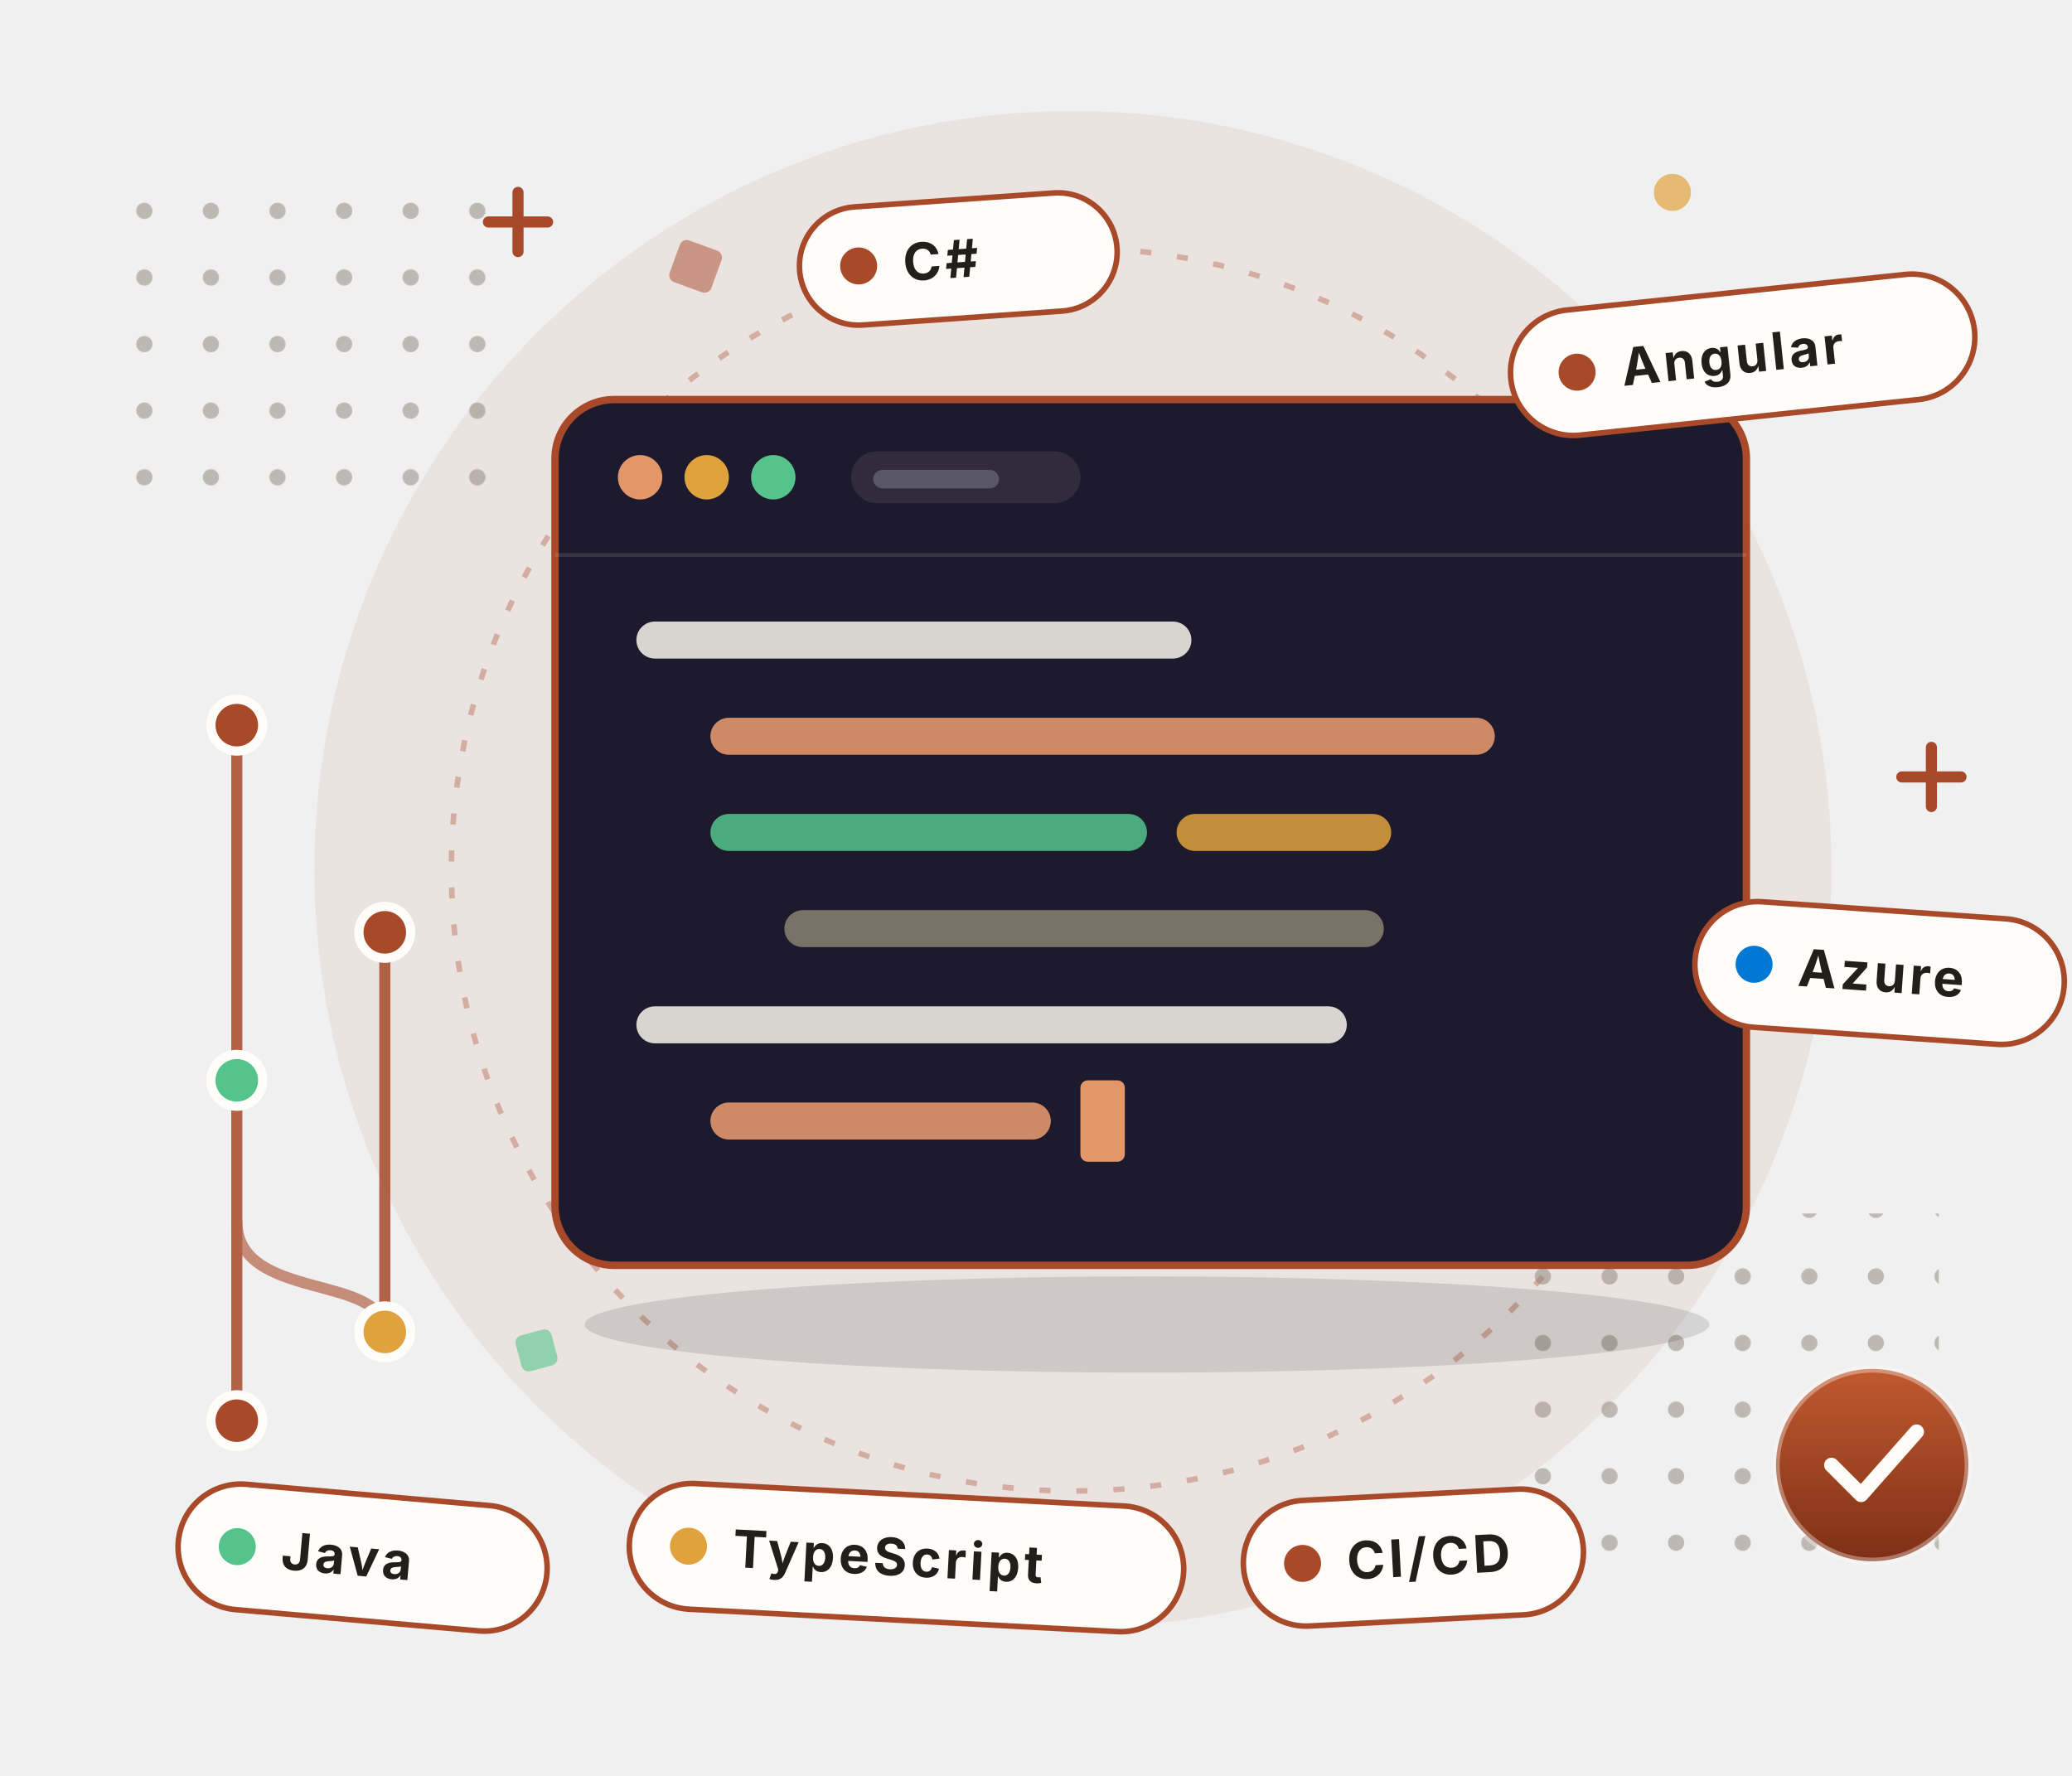
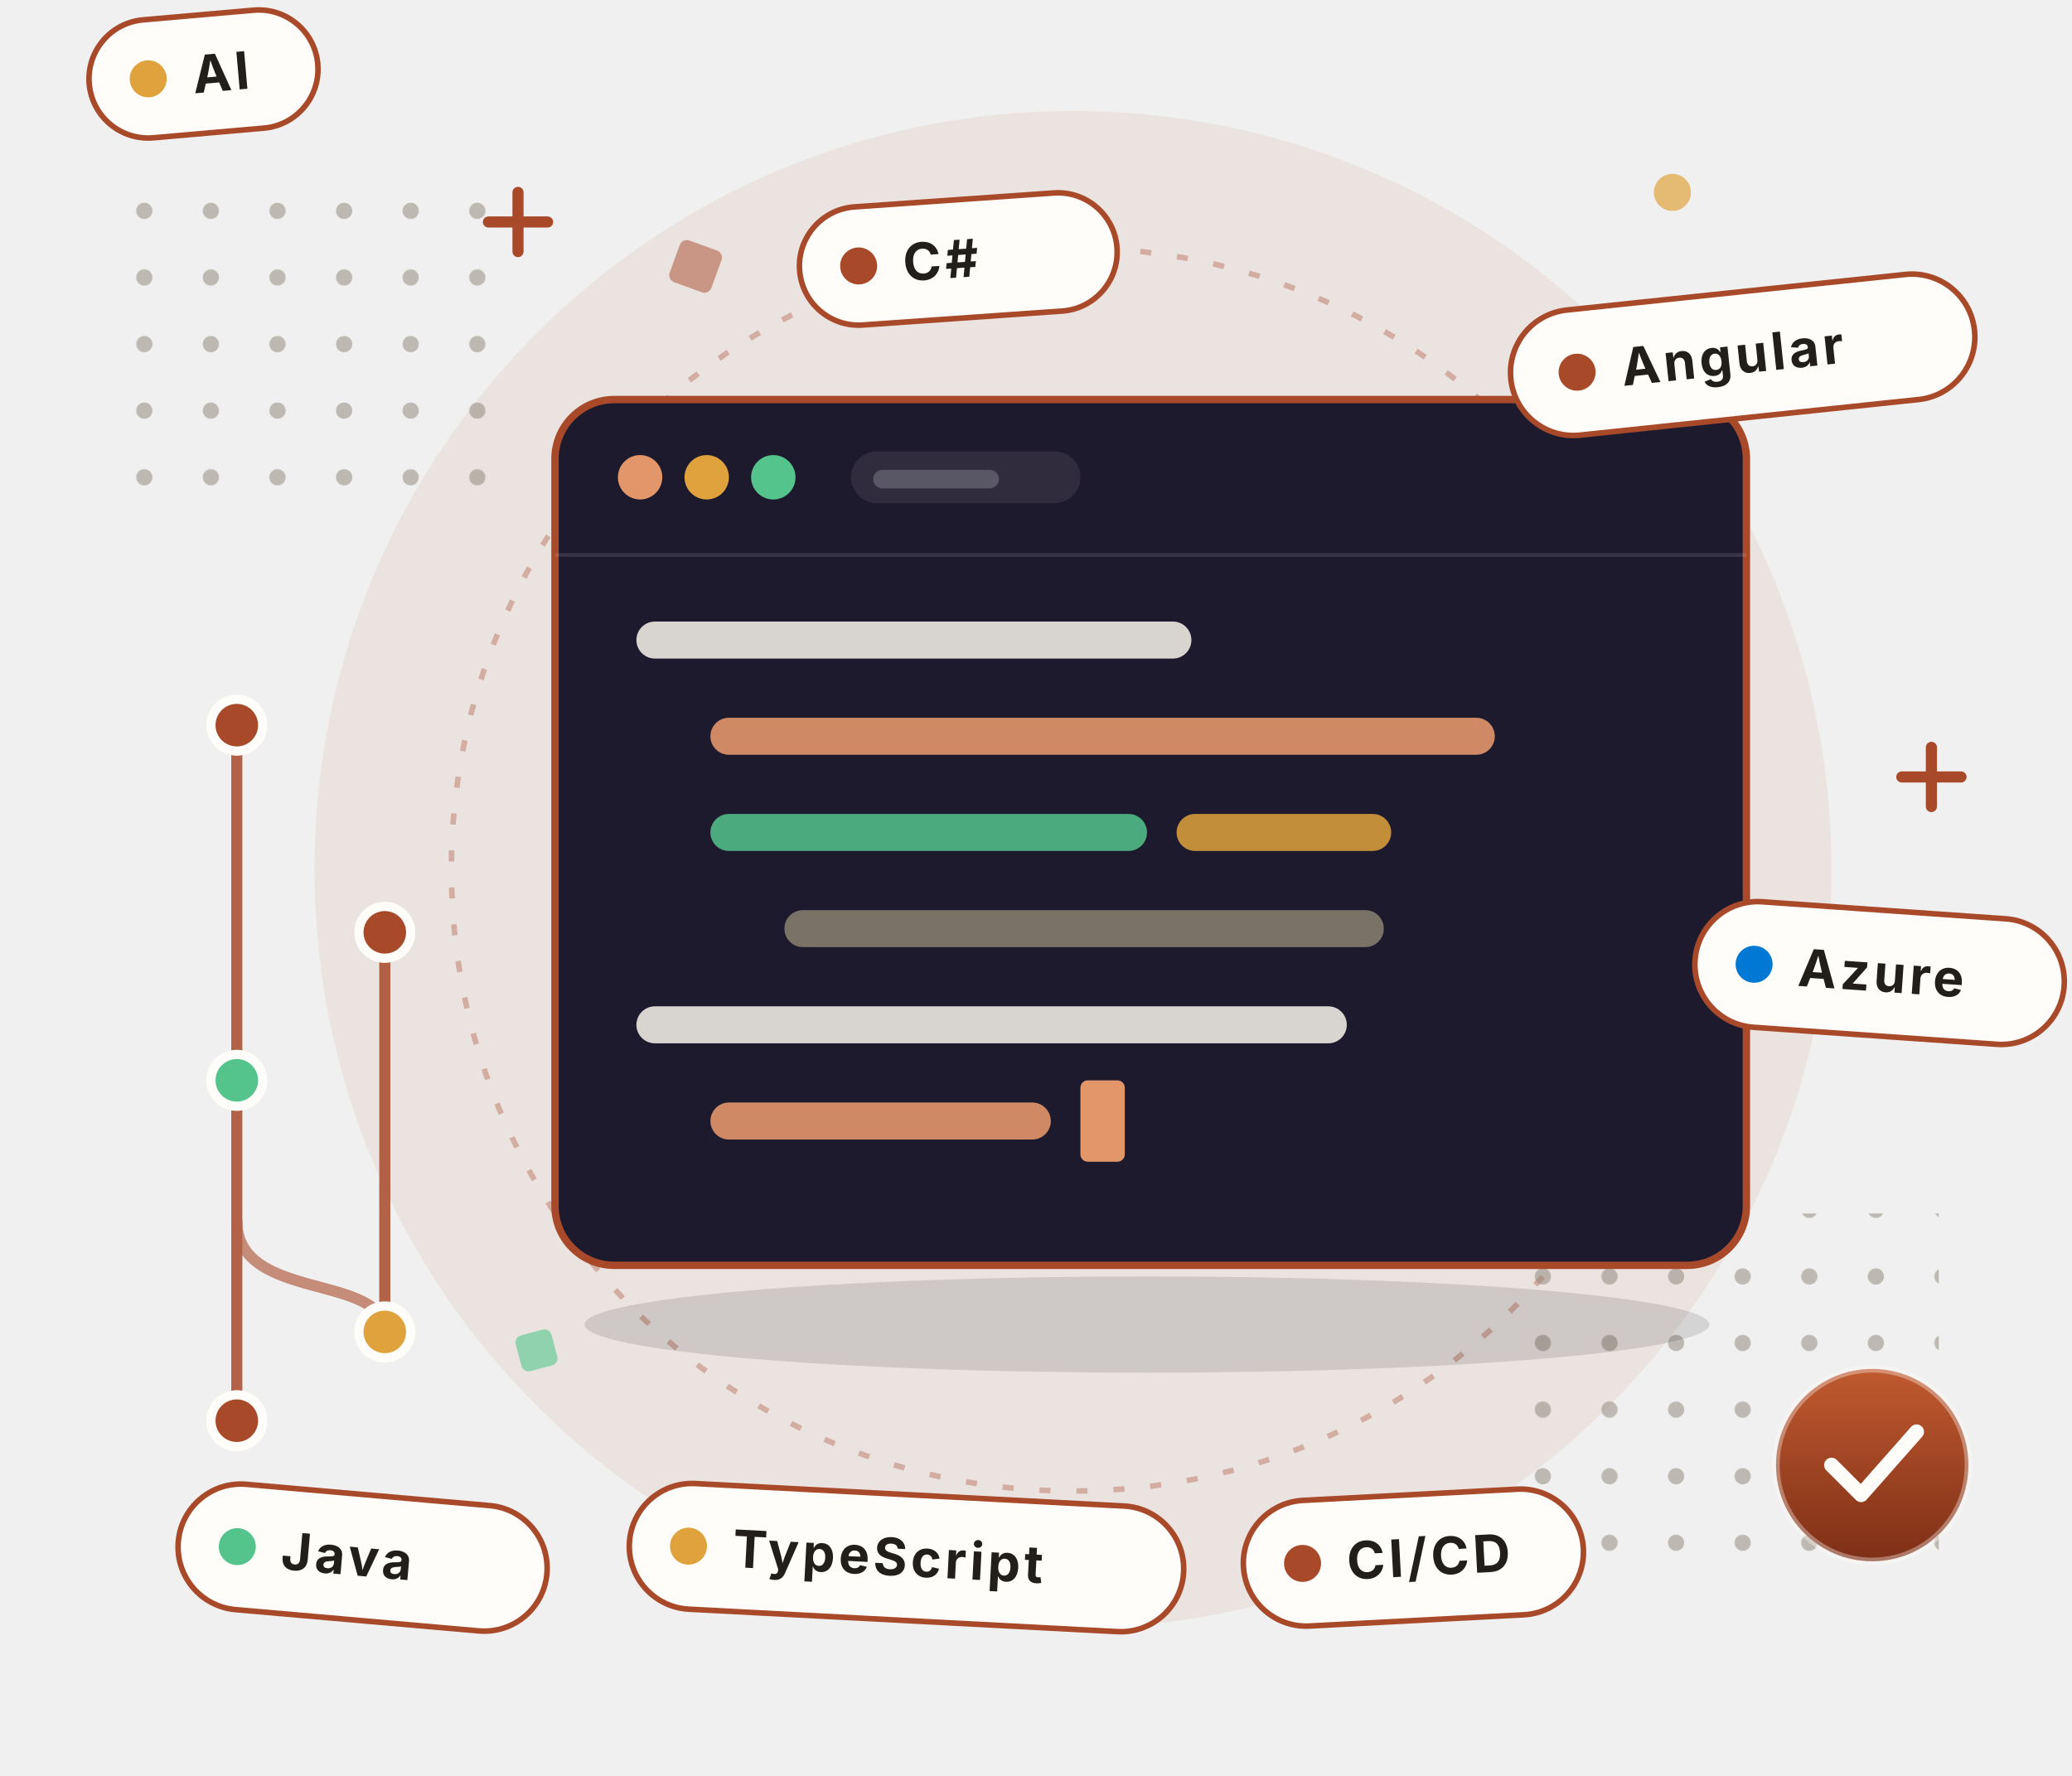
<svg xmlns="http://www.w3.org/2000/svg" viewBox="0 0 560 480" role="img" aria-label="Developer workspace illustration">
  <defs>
    <linearGradient id="clayGrad" x1="0" y1="0" x2="0" y2="1">
      <stop offset="0" stop-color="#c05a30" />
      <stop offset="1" stop-color="#7e2f16" />
    </linearGradient>
    <pattern id="dots" width="18" height="18" patternUnits="userSpaceOnUse">
      <circle cx="3" cy="3" r="2.2" fill="#8a8273" />
    </pattern>
  </defs>
  <circle cx="290" cy="235" r="205" fill="#a8492a" opacity="0.08" />
  <circle cx="290" cy="235" r="168" fill="none" stroke="#a8492a" stroke-width="1.5" stroke-dasharray="3 7" opacity="0.35" />
  <rect x="30" y="52" width="112" height="92" fill="url(#dots)" opacity="0.5" />
  <rect x="412" y="328" width="112" height="92" fill="url(#dots)" opacity="0.5" />
  <g fill="none" stroke="#a8492a" stroke-width="3" opacity="0.85" stroke-linecap="round">
    <line x1="64" y1="196" x2="64" y2="384" />
    <line x1="104" y1="252" x2="104" y2="360" />
    <path d="M64 330 C 64 352, 104 344, 104 360" opacity="0.7" />
  </g>
  <g stroke="#fffdf9" stroke-width="2.5">
    <circle cx="64" cy="196" r="7" fill="#a8492a" />
    <circle cx="64" cy="292" r="7" fill="#54c48c" />
    <circle cx="64" cy="384" r="7" fill="#a8492a" />
    <circle cx="104" cy="252" r="7" fill="#a8492a" />
    <circle cx="104" cy="360" r="7" fill="#e0a23c" />
  </g>
  <ellipse cx="310" cy="358" rx="152" ry="13" fill="#000000" opacity="0.12" />
  <rect x="150" y="108" width="322" height="234" rx="16" fill="#1e1a2e" stroke="#a8492a" stroke-width="2" />
  <line x1="150" y1="150" x2="472" y2="150" stroke="#ffffff" stroke-width="1" opacity="0.12" />
  <circle cx="173" cy="129" r="6" fill="#e2966a" />
  <circle cx="191" cy="129" r="6" fill="#e0a23c" />
  <circle cx="209" cy="129" r="6" fill="#54c48c" />
  <rect x="230" y="122" width="62" height="14" rx="7" fill="#ffffff" opacity="0.08" />
  <rect x="236" y="127" width="34" height="5" rx="2.5" fill="#ffffff" opacity="0.2" />
  <g>
    <rect x="172" y="168" width="150" height="10" rx="5" fill="#ece9e2" opacity="0.9" />
    <rect x="192" y="194" width="212" height="10" rx="5" fill="#e2966a" opacity="0.9" />
    <rect x="192" y="220" width="118" height="10" rx="5" fill="#54c48c" opacity="0.85" />
    <rect x="318" y="220" width="58" height="10" rx="5" fill="#e0a23c" opacity="0.85" />
    <rect x="212" y="246" width="162" height="10" rx="5" fill="#837b6d" opacity="0.9" />
    <rect x="172" y="272" width="192" height="10" rx="5" fill="#ece9e2" opacity="0.9" />
    <rect x="192" y="298" width="92" height="10" rx="5" fill="#e2966a" opacity="0.9" />
    <rect x="292" y="292" width="12" height="22" rx="2" fill="#e2966a" />
  </g>
  <g transform="rotate(-6 470 96)">
    <rect x="408" y="79" width="126" height="34" rx="17" fill="#fffdf9" stroke="#a8492a" stroke-width="1.5" />
    <circle cx="426" cy="96" r="5" fill="#a8492a" />
    <text x="438" y="101" font-family="Inter, system-ui, sans-serif" font-size="14" font-weight="700" letter-spacing="1" fill="#221f1b">Angular</text>
  </g>
  <g transform="rotate(-4 259 70)">
    <rect x="216" y="54" width="86" height="32" rx="16" fill="#fffdf9" stroke="#a8492a" stroke-width="1.5" />
    <circle cx="232" cy="70" r="5" fill="#a8492a" />
    <text x="244" y="75" font-family="Inter, system-ui, sans-serif" font-size="14" font-weight="700" letter-spacing="1" fill="#221f1b">C#</text>
  </g>
  <g transform="rotate(5 98 421)">
    <rect x="48" y="404" width="100" height="34" rx="17" fill="#fffdf9" stroke="#a8492a" stroke-width="1.5" />
    <circle cx="64" cy="421" r="5" fill="#54c48c" />
    <text x="76" y="426" font-family="Inter, system-ui, sans-serif" font-size="14" font-weight="700" letter-spacing="1" fill="#221f1b">Java</text>
  </g>
  <g transform="rotate(3 245 421)">
    <rect x="170" y="404" width="150" height="34" rx="17" fill="#fffdf9" stroke="#a8492a" stroke-width="1.5" />
    <circle cx="186" cy="421" r="5" fill="#e0a23c" />
    <text x="198" y="426" font-family="Inter, system-ui, sans-serif" font-size="14" font-weight="700" letter-spacing="1" fill="#221f1b">TypeScript</text>
  </g>
  <g transform="rotate(4 508 263)">
    <rect x="458" y="246" width="100" height="34" rx="17" fill="#fffdf9" stroke="#a8492a" stroke-width="1.5" />
    <circle cx="474" cy="263" r="5" fill="#0078d4" />
    <text x="486" y="268" font-family="Inter, system-ui, sans-serif" font-size="14" font-weight="700" letter-spacing="1" fill="#221f1b">Azure</text>
  </g>
  <g transform="rotate(-3 382 421)">
    <rect x="336" y="404" width="92" height="34" rx="17" fill="#fffdf9" stroke="#a8492a" stroke-width="1.5" />
    <circle cx="352" cy="421" r="5" fill="#a8492a" />
    <text x="364" y="426" font-family="Inter, system-ui, sans-serif" font-size="14" font-weight="700" letter-spacing="1" fill="#221f1b">CI/CD</text>
  </g>
+   <g transform="rotate(-5 55 20)">
+     <rect x="24" y="4" width="62" height="32" rx="16" fill="#fffdf9" stroke="#a8492a" stroke-width="1.5" />
+     <circle cx="40" cy="20" r="5" fill="#e0a23c" />
+     <text x="52" y="25" font-family="Inter, system-ui, sans-serif" font-size="14" font-weight="700" letter-spacing="1" fill="#221f1b">AI</text>
+   </g>
  <circle cx="506" cy="396" r="26" fill="url(#clayGrad)" />
  <circle cx="506" cy="396" r="26" fill="none" stroke="#fffdf9" stroke-width="2" opacity="0.35" />
  <path d="M495 396 l8 8 l15 -17" fill="none" stroke="#fffdf9" stroke-width="4" stroke-linecap="round" stroke-linejoin="round" />
  <g stroke="#a8492a" stroke-width="3" stroke-linecap="round">
    <line x1="522" y1="202" x2="522" y2="218" />
    <line x1="514" y1="210" x2="530" y2="210" />
    <line x1="140" y1="52" x2="140" y2="68" />
    <line x1="132" y1="60" x2="148" y2="60" />
  </g>
  <rect x="182" y="66" width="12" height="12" rx="2" fill="#a8492a" opacity="0.5" transform="rotate(20 188 72)" />
  <rect x="140" y="360" width="10" height="10" rx="2" fill="#54c48c" opacity="0.6" transform="rotate(-15 145 365)" />
  <circle cx="452" cy="52" r="5" fill="#e0a23c" opacity="0.7" />
</svg>
